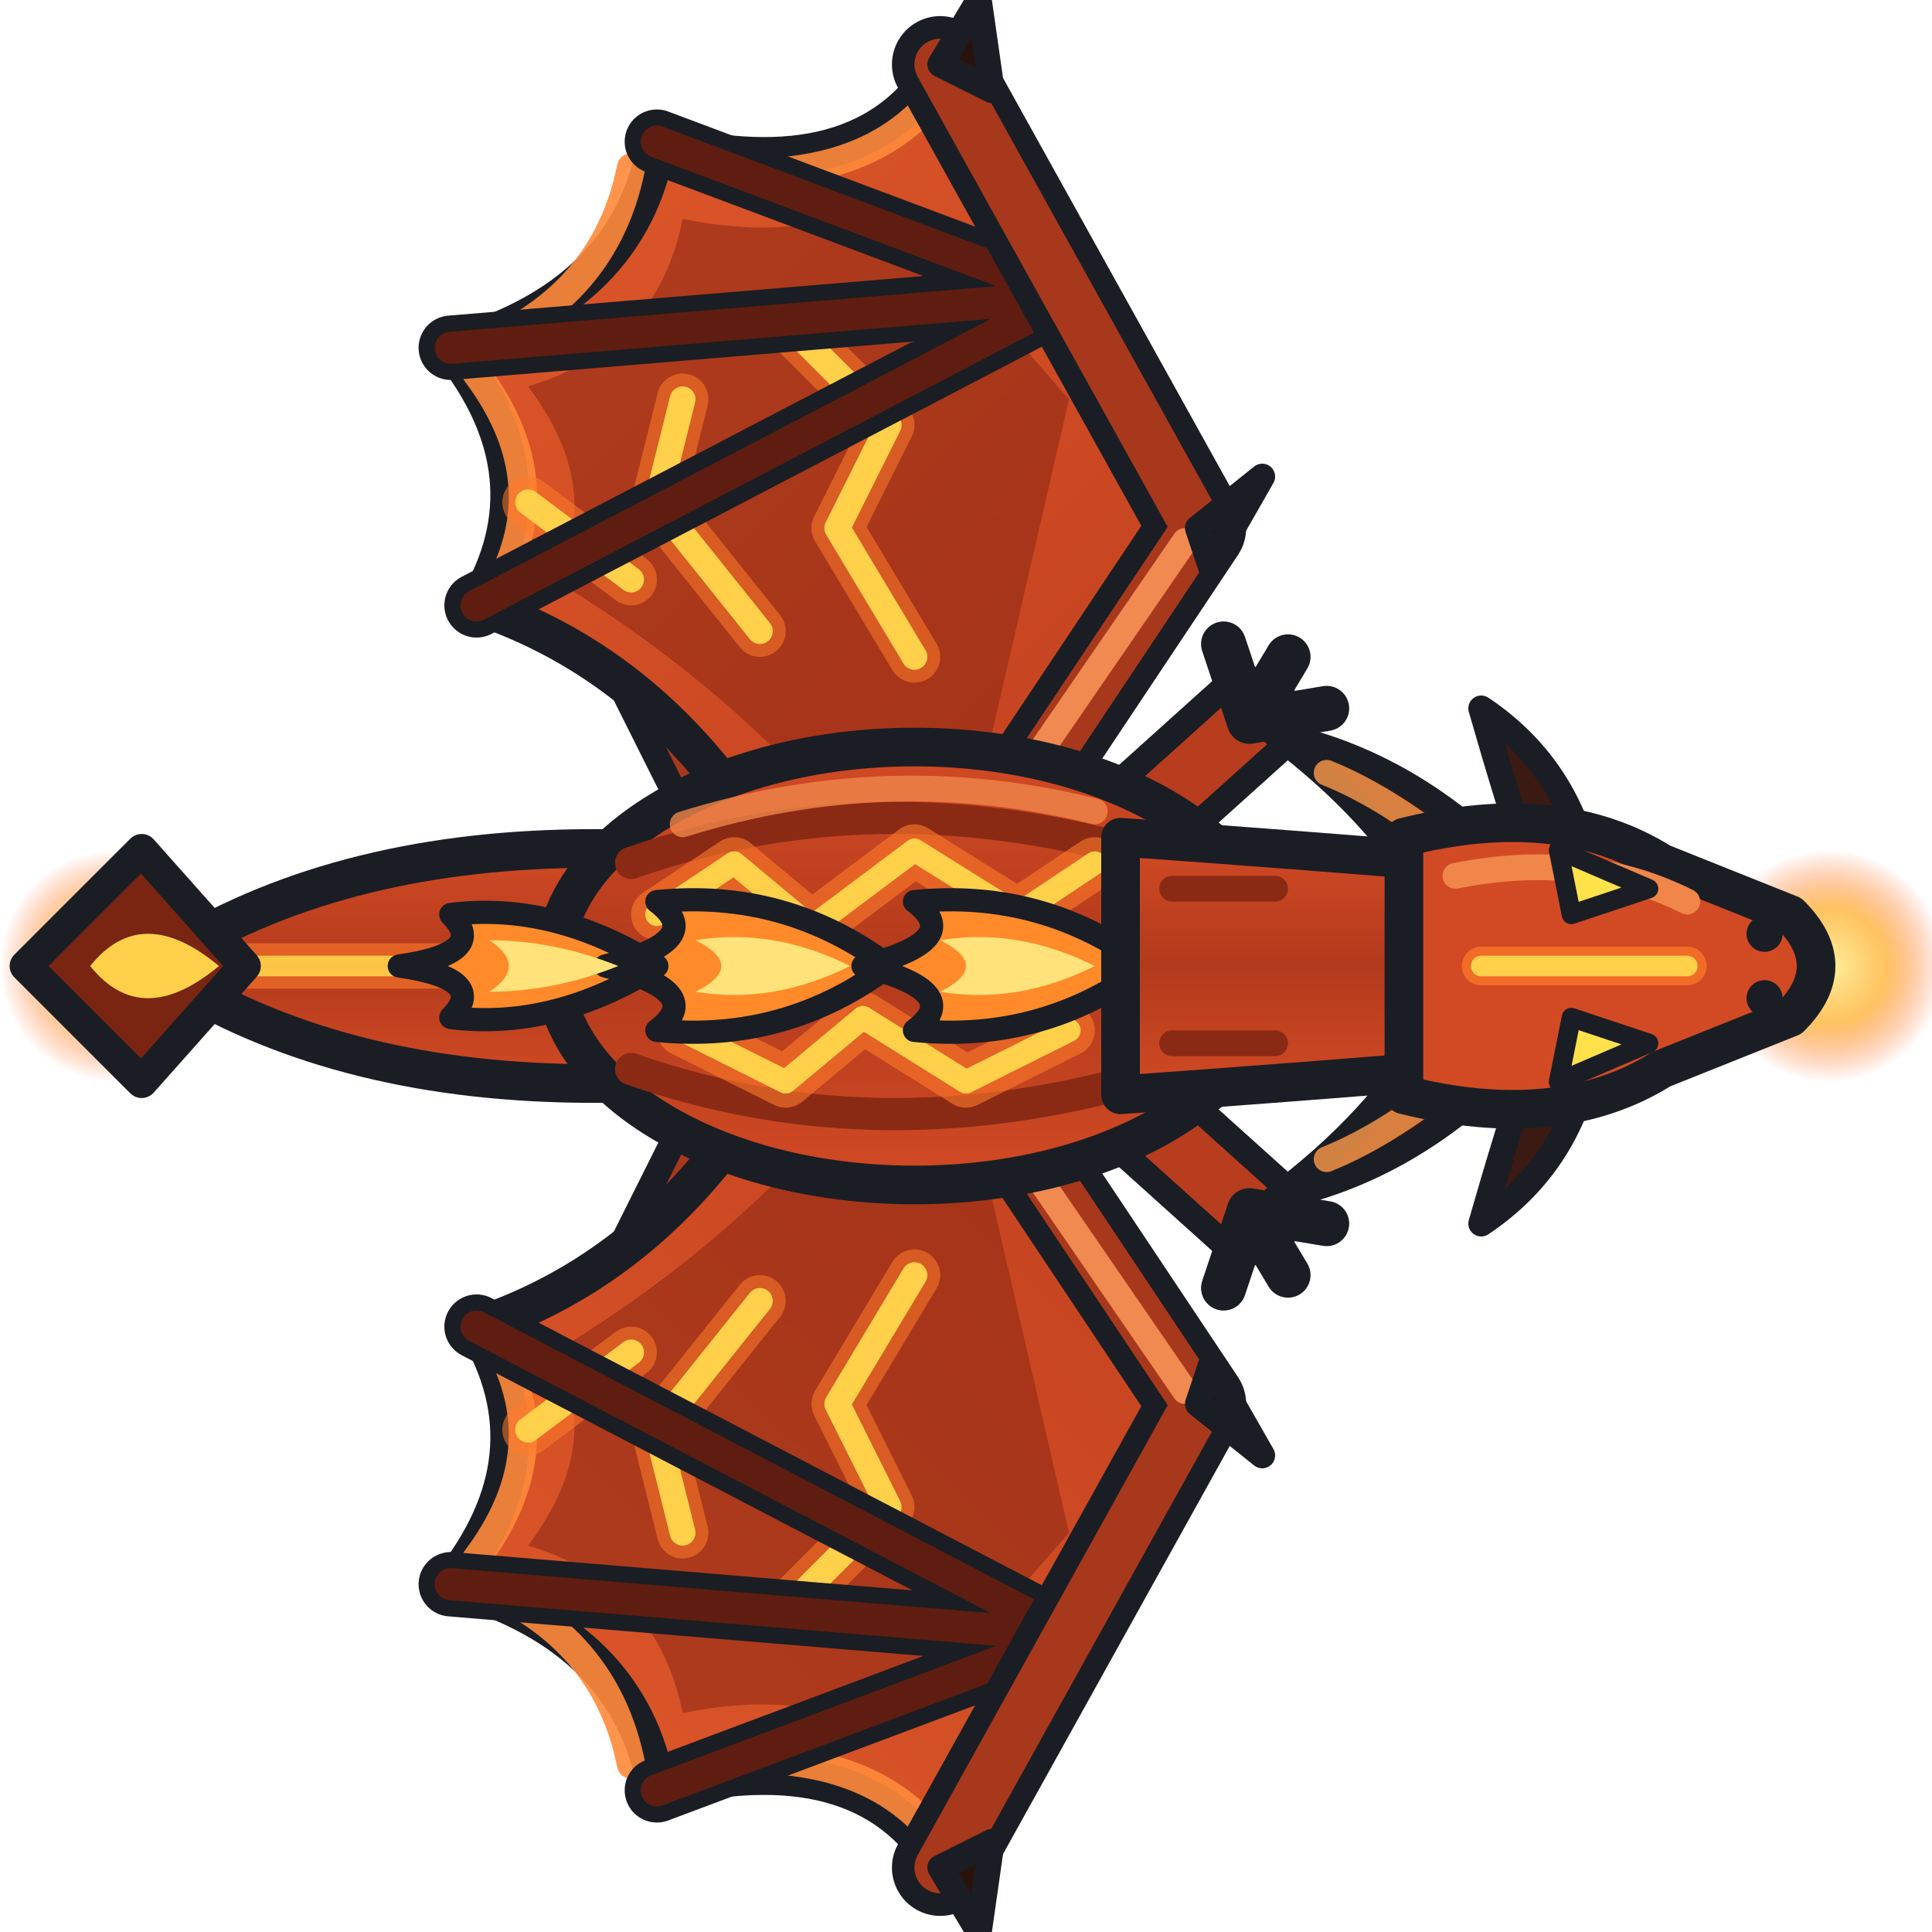
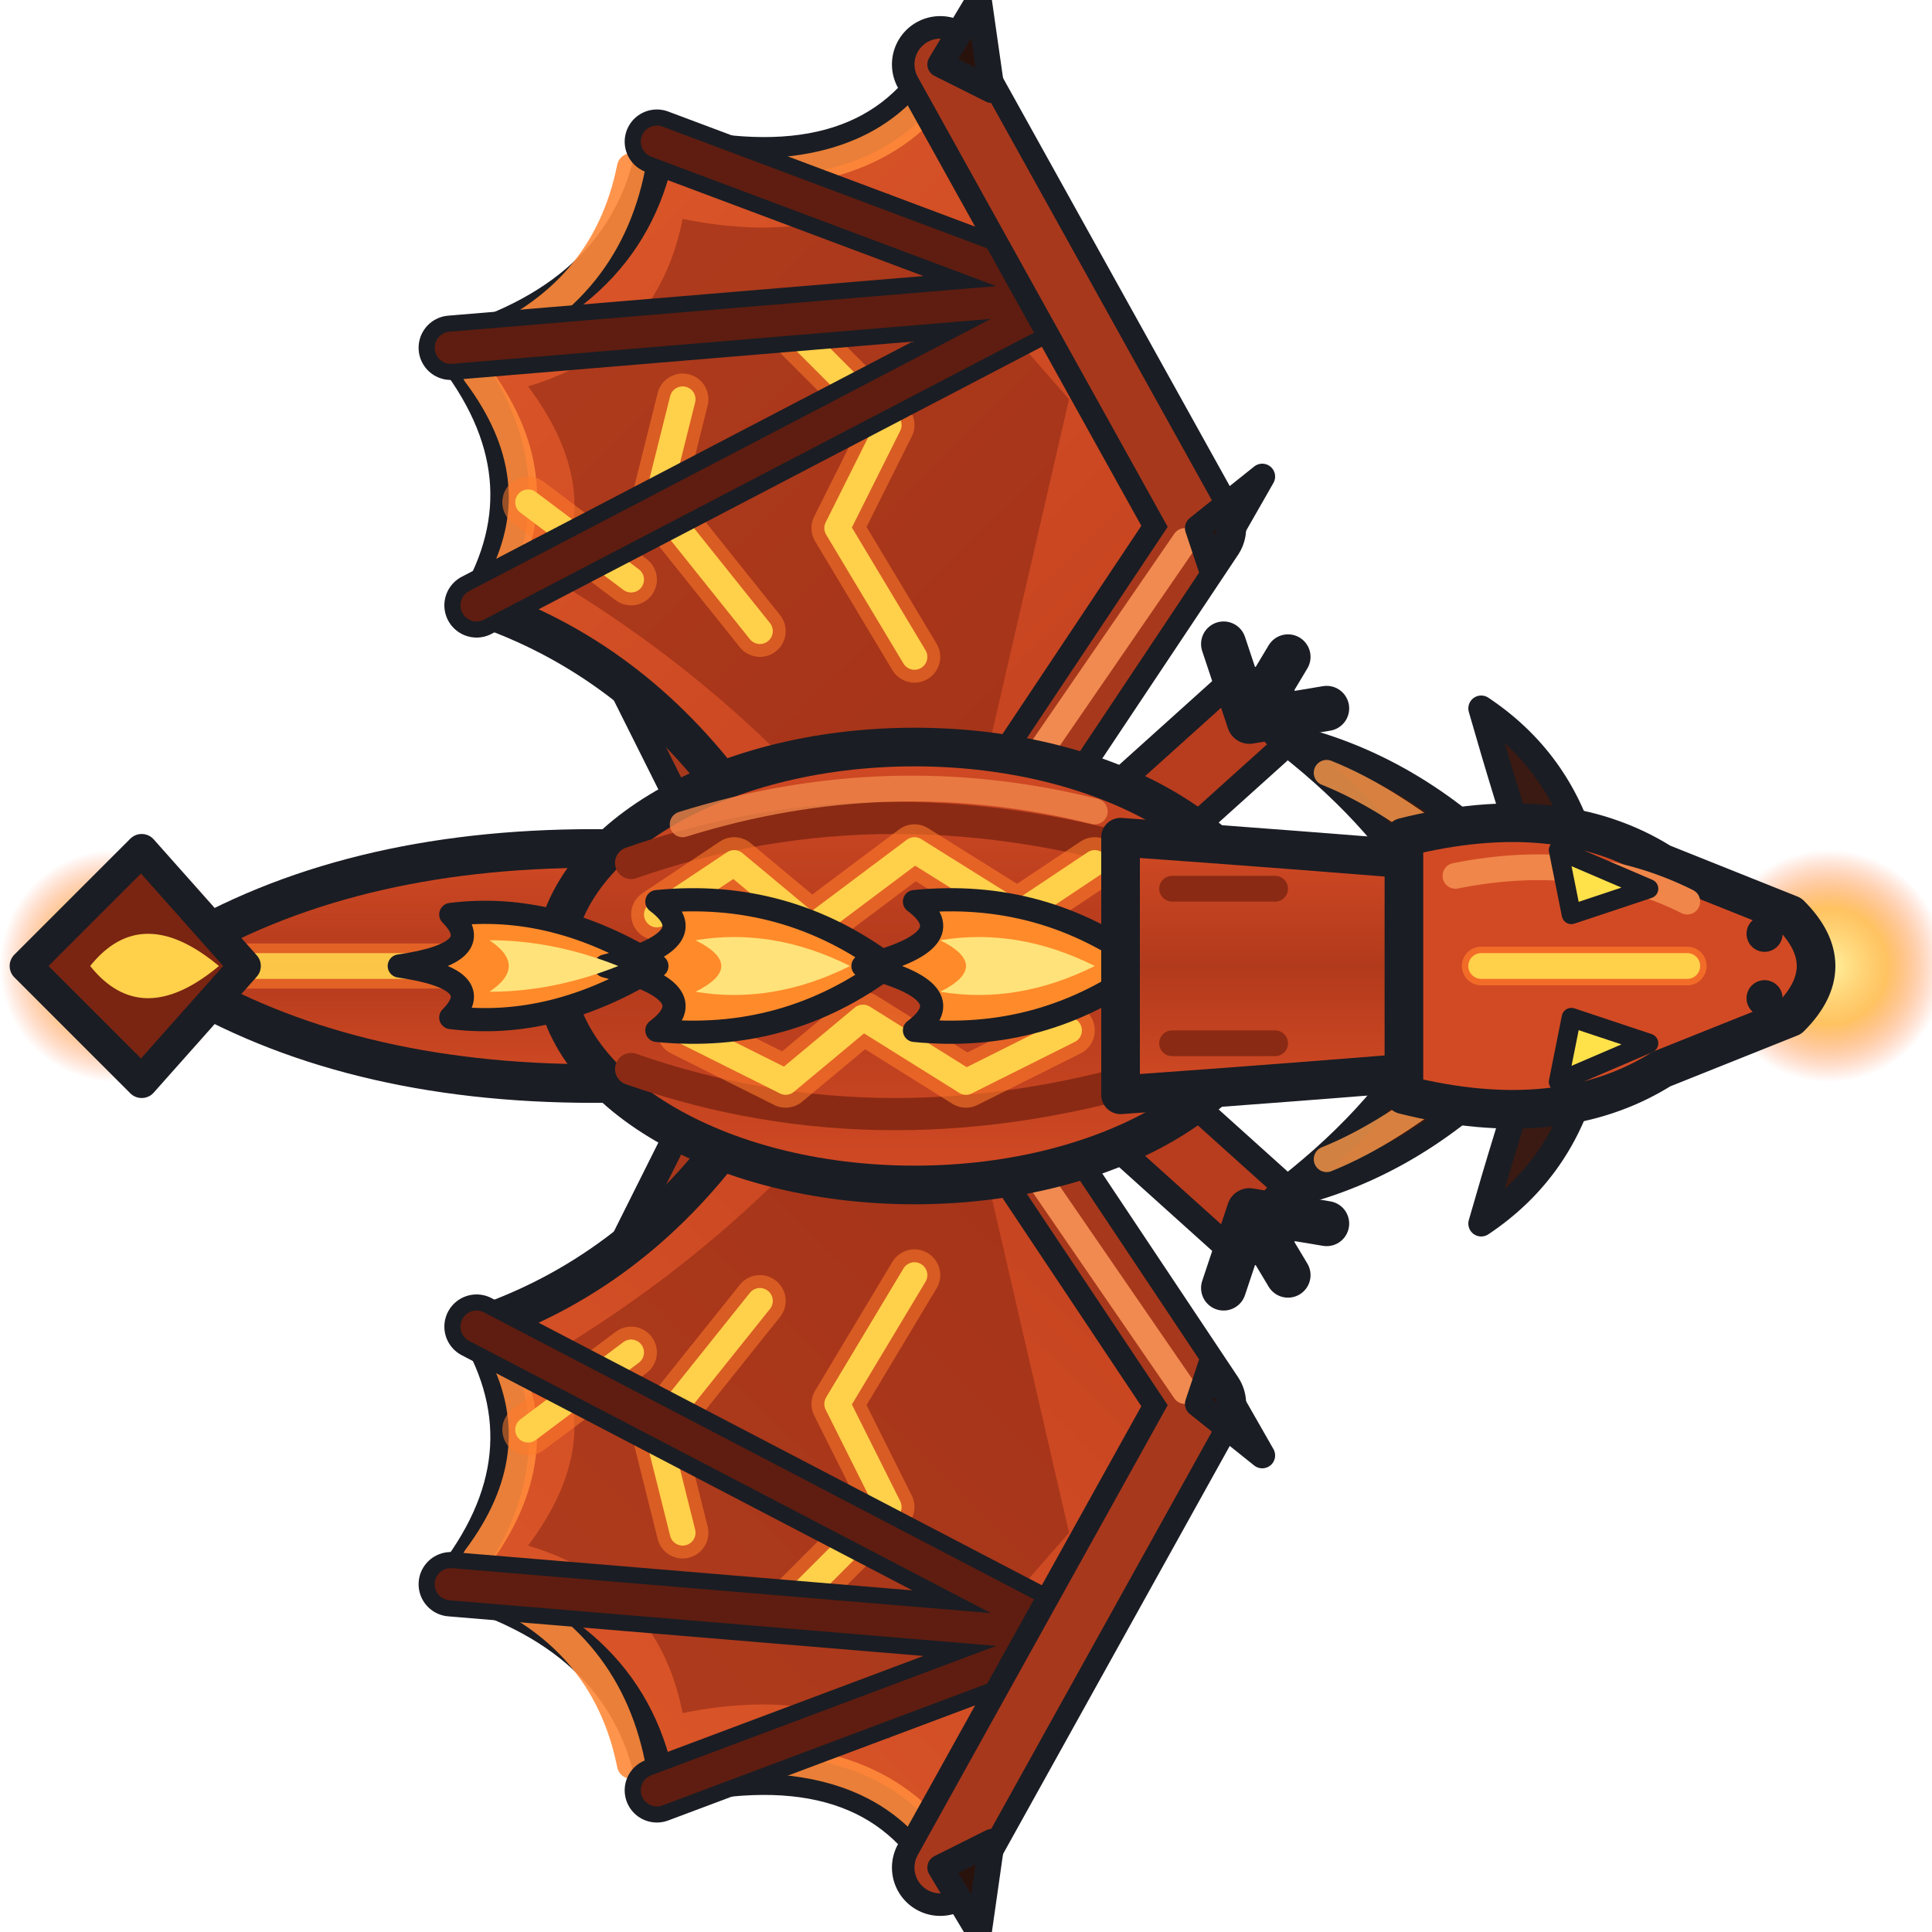
<svg xmlns="http://www.w3.org/2000/svg" width="150" height="150" viewBox="0 0 150 150">
  <defs>
    <linearGradient id="membrane" x1="1" y1="1" x2="0" y2="0">
      <stop offset="0" stop-color="#c2401f" />
      <stop offset="1" stop-color="#e05a2a" />
    </linearGradient>
    <linearGradient id="hide" x1="0" y1="0" x2="0" y2="1">
      <stop offset="0" stop-color="#d24a24" />
      <stop offset="0.5" stop-color="#b23a1c" />
      <stop offset="1" stop-color="#d24a24" />
    </linearGradient>
    <radialGradient id="ember">
      <stop offset="0" stop-color="#fff2a0" />
      <stop offset="0.5" stop-color="#ffb43a" stop-opacity="0.8" />
      <stop offset="1" stop-color="#ff5a1a" stop-opacity="0" />
    </radialGradient>
  </defs>
  <g transform="translate(75 75)">
    <path d="M -24 -9 Q -44 -10 -58 -3 Q -62 0 -58 3 Q -44 10 -24 9 Z" fill="url(#hide)" stroke="#1a1d24" stroke-width="3" stroke-linejoin="round" />
    <path d="M -30 0 L -56 0" stroke="#ff7a2a" stroke-width="3.5" stroke-linecap="round" opacity="0.6" />
-     <path d="M -30 0 L -56 0" stroke="#ffd04a" stroke-width="1.6" stroke-linecap="round" opacity="0.9" />
+     <path d="M -30 0 L -56 0" stroke="#ffd04a" stroke-width="2" stroke-linecap="round" opacity="0.9" />
    <circle cx="-66" cy="0" r="9" fill="url(#ember)" />
    <path d="M -56 0 L -64 -9 L -73 0 L -64 9 Z" fill="#7a2412" stroke="#1a1d24" stroke-width="2.5" stroke-linejoin="round" />
    <path d="M -58 0 Q -64 -5 -68 0 Q -64 5 -58 0 Z" fill="#ffd04a" />
    <path d="M -18 -12 L -24 -24" stroke="#1a1d24" stroke-width="9" stroke-linecap="round" />
    <path d="M -18 -12 L -24 -24" stroke="#a8381c" stroke-width="5" stroke-linecap="round" />
    <path d="M -24 -24 L -30 -28 M -24 -24 L -24 -30 M -24 -24 L -19 -29" stroke="#1a1d24" stroke-width="3.5" stroke-linecap="round" />
    <g transform="scale(1 -1)">
      <path d="M -18 -12 L -24 -24" stroke="#1a1d24" stroke-width="9" stroke-linecap="round" />
      <path d="M -18 -12 L -24 -24" stroke="#a8381c" stroke-width="5" stroke-linecap="round" />
      <path d="M -24 -24 L -30 -28 M -24 -24 L -24 -30 M -24 -24 L -19 -29" stroke="#1a1d24" stroke-width="3.5" stroke-linecap="round" />
    </g>
    <path d="M 4 -13 L 18 -34 L 8 -52 L -2 -70 Q -8 -60 -24 -64 Q -26 -52 -40 -48 Q -32 -38 -38 -28 Q -26 -24 -18 -13 Z" fill="url(#membrane)" stroke="#1a1d24" stroke-width="3" stroke-linejoin="round" />
    <path d="M 2 -18 L 8 -44 L -6 -60 Q -12 -56 -22 -58 Q -24 -48 -34 -45 Q -28 -37 -32 -30 Q -22 -24 -14 -16 Z" fill="#8a2612" opacity="0.55" />
    <path d="M -2 -68 Q -8 -60 -22 -62 M -26 -62 Q -28 -52 -38 -48 M -38 -46 Q -32 -38 -36 -30" fill="none" stroke="#ff8a3a" stroke-width="2.2" stroke-linecap="round" opacity="0.9" />
    <path d="M -4 -24 L -10 -34 L -6 -42 L -14 -50 M -16 -26 L -24 -36 L -22 -44 M -26 -30 L -34 -36" fill="none" stroke="#ff7a2a" stroke-width="4" stroke-linecap="round" stroke-linejoin="round" opacity="0.55" />
    <path d="M -4 -24 L -10 -34 L -6 -42 L -14 -50 M -16 -26 L -24 -36 L -22 -44 M -26 -30 L -34 -36" fill="none" stroke="#ffd04a" stroke-width="2" stroke-linecap="round" stroke-linejoin="round" />
    <path d="M 8 -52 L -24 -64 M 8 -52 L -40 -48 M 8 -52 L -38 -28" fill="none" stroke="#1a1d24" stroke-width="5" stroke-linecap="round" />
    <path d="M 8 -52 L -24 -64 M 8 -52 L -40 -48 M 8 -52 L -38 -28" fill="none" stroke="#5e1d10" stroke-width="2.5" stroke-linecap="round" />
    <path d="M 4 -13 L 18 -34 L 8 -52 L -2 -70" fill="none" stroke="#1a1d24" stroke-width="7.5" stroke-linecap="round" stroke-linejoin="round" />
    <path d="M 4 -13 L 18 -34 L 8 -52 L -2 -70" fill="none" stroke="#a8381c" stroke-width="4" stroke-linecap="round" stroke-linejoin="round" />
    <path d="M 6 -17 L 17 -33" stroke="#f08a50" stroke-width="2" stroke-linecap="round" />
    <path d="M 18 -34 L 23 -38 L 19 -31 Z M -2 -70 L 1 -75 L 2 -68 Z" fill="#2a120c" stroke="#1a1d24" stroke-width="2" stroke-linejoin="round" />
    <g transform="scale(1 -1)">
      <path d="M 4 -13 L 18 -34 L 8 -52 L -2 -70 Q -8 -60 -24 -64 Q -26 -52 -40 -48 Q -32 -38 -38 -28 Q -26 -24 -18 -13 Z" fill="url(#membrane)" stroke="#1a1d24" stroke-width="3" stroke-linejoin="round" />
      <path d="M 2 -18 L 8 -44 L -6 -60 Q -12 -56 -22 -58 Q -24 -48 -34 -45 Q -28 -37 -32 -30 Q -22 -24 -14 -16 Z" fill="#8a2612" opacity="0.55" />
      <path d="M -2 -68 Q -8 -60 -22 -62 M -26 -62 Q -28 -52 -38 -48 M -38 -46 Q -32 -38 -36 -30" fill="none" stroke="#ff8a3a" stroke-width="2.2" stroke-linecap="round" opacity="0.9" />
      <path d="M -4 -24 L -10 -34 L -6 -42 L -14 -50 M -16 -26 L -24 -36 L -22 -44 M -26 -30 L -34 -36" fill="none" stroke="#ff7a2a" stroke-width="4" stroke-linecap="round" stroke-linejoin="round" opacity="0.55" />
      <path d="M -4 -24 L -10 -34 L -6 -42 L -14 -50 M -16 -26 L -24 -36 L -22 -44 M -26 -30 L -34 -36" fill="none" stroke="#ffd04a" stroke-width="2" stroke-linecap="round" stroke-linejoin="round" />
      <path d="M 8 -52 L -24 -64 M 8 -52 L -40 -48 M 8 -52 L -38 -28" fill="none" stroke="#1a1d24" stroke-width="5" stroke-linecap="round" />
      <path d="M 8 -52 L -24 -64 M 8 -52 L -40 -48 M 8 -52 L -38 -28" fill="none" stroke="#5e1d10" stroke-width="2.5" stroke-linecap="round" />
      <path d="M 4 -13 L 18 -34 L 8 -52 L -2 -70" fill="none" stroke="#1a1d24" stroke-width="7.5" stroke-linecap="round" stroke-linejoin="round" />
      <path d="M 4 -13 L 18 -34 L 8 -52 L -2 -70" fill="none" stroke="#a8381c" stroke-width="4" stroke-linecap="round" stroke-linejoin="round" />
      <path d="M 6 -17 L 17 -33" stroke="#f08a50" stroke-width="2" stroke-linecap="round" />
      <path d="M 18 -34 L 23 -38 L 19 -31 Z M -2 -70 L 1 -75 L 2 -68 Z" fill="#2a120c" stroke="#1a1d24" stroke-width="2" stroke-linejoin="round" />
    </g>
    <path d="M 12 -10 L 22 -19" stroke="#1a1d24" stroke-width="8.5" stroke-linecap="round" />
    <path d="M 12 -10 L 22 -19" stroke="#b83c1e" stroke-width="4.5" stroke-linecap="round" />
    <path d="M 22 -19 L 28 -20 M 22 -19 L 25 -24 M 22 -19 L 20 -25" stroke="#1a1d24" stroke-width="3.5" stroke-linecap="round" />
    <g transform="scale(1 -1)">
      <path d="M 12 -10 L 22 -19" stroke="#1a1d24" stroke-width="8.5" stroke-linecap="round" />
      <path d="M 12 -10 L 22 -19" stroke="#b83c1e" stroke-width="4.5" stroke-linecap="round" />
      <path d="M 22 -19 L 28 -20 M 22 -19 L 25 -24 M 22 -19 L 20 -25" stroke="#1a1d24" stroke-width="3.5" stroke-linecap="round" />
    </g>
    <ellipse cx="-4" cy="0" rx="28" ry="17" fill="url(#hide)" stroke="#1a1d24" stroke-width="3" />
    <path d="M -26 -8 Q -6 -15 16 -8 M -26 8 Q -6 15 16 8" fill="none" stroke="#8a2a14" stroke-width="2.5" stroke-linecap="round" />
    <path d="M -22 -11 Q -6 -16 10 -12" fill="none" stroke="#f0864a" stroke-width="2" stroke-linecap="round" opacity="0.8" />
    <path d="M -24 -4 L -18 -8 L -12 -3 L -4 -9 L 4 -4 L 10 -8 M -22 5 L -14 9 L -8 4 L 0 9 L 8 5" stroke="#ff7a2a" stroke-width="4" stroke-linecap="round" stroke-linejoin="round" fill="none" opacity="0.6" />
-     <path d="M -24 -4 L -18 -8 L -12 -3 L -4 -9 L 4 -4 L 10 -8 M -22 5 L -14 9 L -8 4 L 0 9 L 8 5" stroke="#ffd04a" stroke-width="1.8" stroke-linecap="round" stroke-linejoin="round" fill="none" />
+     <path d="M -24 -4 L -18 -8 L -12 -3 L -4 -9 L 4 -4 L 10 -8 M -22 5 L -14 9 L -8 4 L 0 9 L 8 5" stroke="#ffd04a" stroke-width="2" stroke-linecap="round" stroke-linejoin="round" fill="none" />
    <path d="M 14 0 Q 6 -6 -4 -5 Q 0 -2 -8 0 Q 0 2 -4 5 Q 6 6 14 0 Z M -6 0 Q -14 -6 -24 -5 Q -20 -2 -28 0 Q -20 2 -24 5 Q -14 6 -6 0 Z M -24 0 Q -32 -5 -40 -4 Q -37 -1 -44 0 Q -37 1 -40 4 Q -32 5 -24 0 Z" fill="#ff8a2a" stroke="#1a1d24" stroke-width="1.8" stroke-linejoin="round" />
    <path d="M 10 0 Q 4 -3 -2 -2 Q 2 0 -2 2 Q 4 3 10 0 Z M -9 0 Q -15 -3 -21 -2 Q -17 0 -21 2 Q -15 3 -9 0 Z M -27 0 Q -32 -2 -37 -2 Q -34 0 -37 2 Q -32 2 -27 0 Z" fill="#ffe27a" />
    <path d="M 12 -10 Q 26 -9 38 -8 L 38 8 Q 26 9 12 10 Z" fill="url(#hide)" stroke="#1a1d24" stroke-width="3" stroke-linejoin="round" />
    <path d="M 16 -6 L 24 -6 M 16 6 L 24 6" stroke="#8a2a14" stroke-width="2" stroke-linecap="round" />
    <path d="M 42 -8 Q 34 -16 24 -18 Q 32 -12 36 -5 Z" fill="#3a1a12" stroke="#1a1d24" stroke-width="2" stroke-linejoin="round" />
    <path d="M 48 -9 Q 46 -16 40 -20 Q 42 -13 44 -7 Z" fill="#3a1a12" stroke="#1a1d24" stroke-width="2" stroke-linejoin="round" />
    <path d="M 39 -8 Q 33 -13 28 -15" fill="none" stroke="#ff9a4a" stroke-width="2" stroke-linecap="round" opacity="0.8" />
    <g transform="scale(1 -1)">
      <path d="M 42 -8 Q 34 -16 24 -18 Q 32 -12 36 -5 Z" fill="#3a1a12" stroke="#1a1d24" stroke-width="2" stroke-linejoin="round" />
      <path d="M 48 -9 Q 46 -16 40 -20 Q 42 -13 44 -7 Z" fill="#3a1a12" stroke="#1a1d24" stroke-width="2" stroke-linejoin="round" />
      <path d="M 39 -8 Q 33 -13 28 -15" fill="none" stroke="#ff9a4a" stroke-width="2" stroke-linecap="round" opacity="0.8" />
    </g>
    <circle cx="67" cy="0" r="9" fill="url(#ember)" />
    <path d="M 34 -10 Q 46 -13 54 -8 L 64 -4 Q 68 0 64 4 L 54 8 Q 46 13 34 10 Z" fill="#d24a24" stroke="#1a1d24" stroke-width="3" stroke-linejoin="round" />
    <path d="M 38 -7 Q 48 -9 56 -5" fill="none" stroke="#f0864a" stroke-width="2" stroke-linecap="round" />
    <path d="M 40 0 L 56 0" stroke="#ff7a2a" stroke-width="3" stroke-linecap="round" opacity="0.7" />
-     <path d="M 40 0 L 56 0" stroke="#ffd04a" stroke-width="1.6" stroke-linecap="round" />
+     <path d="M 40 0 L 56 0" stroke="#ffd04a" stroke-width="2" stroke-linecap="round" />
    <path d="M 46 -9 L 53 -6 L 47 -4 Z M 46 9 L 53 6 L 47 4 Z" fill="#ffe14a" stroke="#1a1d24" stroke-width="1.5" stroke-linejoin="round" />
    <circle cx="62" cy="-2.5" r="1.4" fill="#1a1d24" />
    <circle cx="62" cy="2.5" r="1.4" fill="#1a1d24" />
  </g>
</svg>
